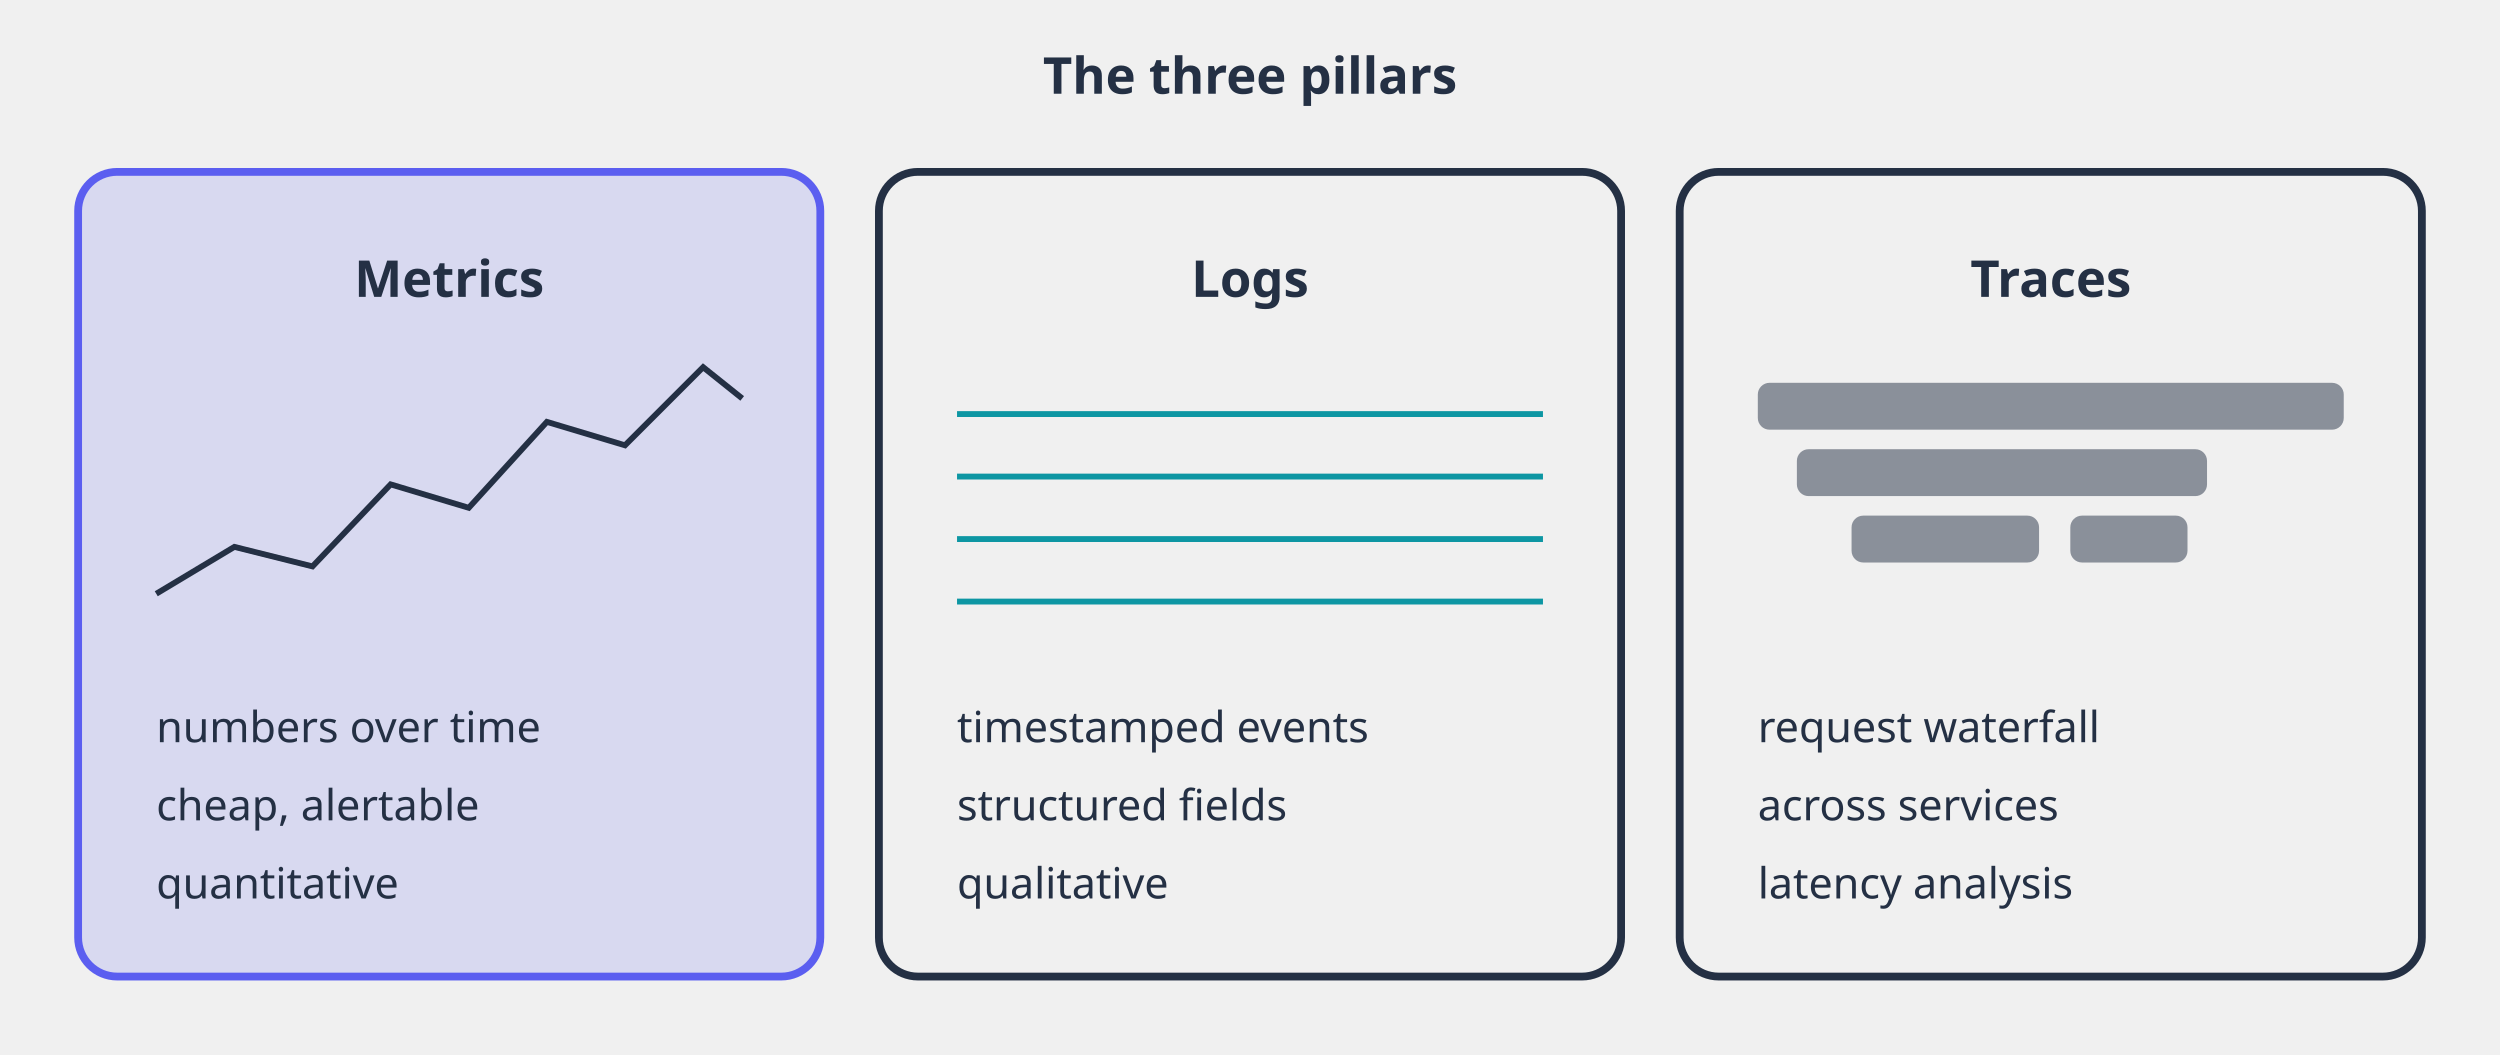
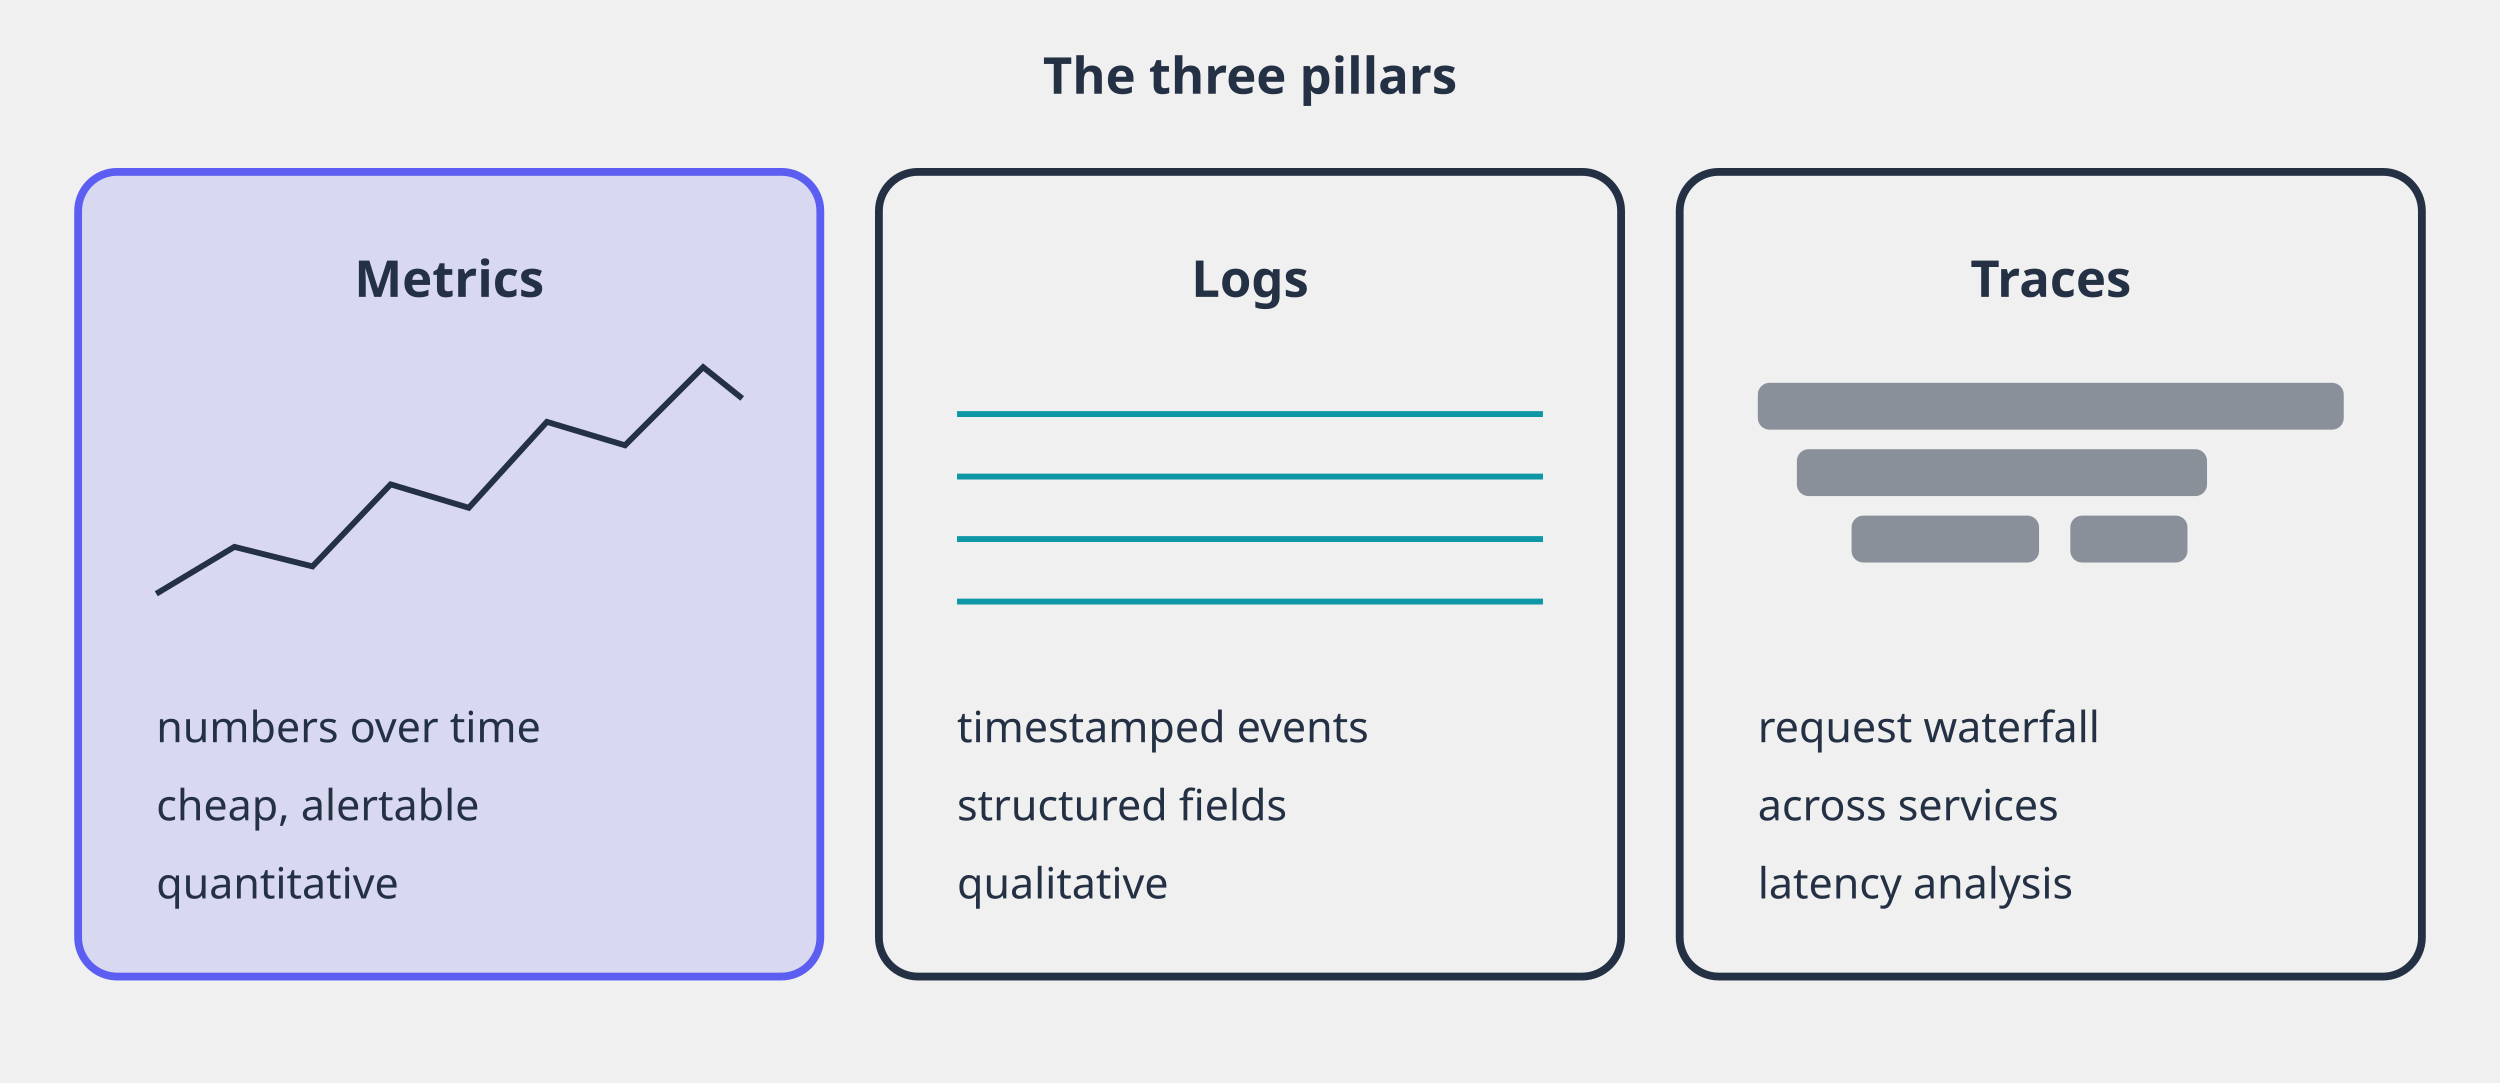
- <svg xmlns="http://www.w3.org/2000/svg" viewBox="0 0 640 270" role="img" aria-label="Metrics, logs, and traces — the three pillars of observability" style="max-width:100%;height:auto;margin:1.5rem auto;display:block;font:13px/1.3 ui-sans-serif,system-ui,sans-serif;">
+ <svg xmlns="http://www.w3.org/2000/svg" viewBox="0 0 640 277" role="img" aria-label="Metrics, logs, and traces — the three pillars of observability" style="font:13px/1.3 ui-sans-serif,system-ui,sans-serif;">
  <style>
    svg{color:#243044;}
    .flow{stroke:#0d96a3;}
    .flowfill{fill:#0d96a3;}
    .hl{fill:#5b5ef0;fill-opacity:.16;stroke:#5b5ef0;}
    .hl-solid{fill:#5b5ef0;stroke:#5b5ef0;}
    .on-hl{fill:#ffffff;}
    .step{fill:#64748b;stroke:#64748b;}
  </style>
  <text x="320" y="24" text-anchor="middle" fill="currentColor" font-weight="600">The three pillars</text>
  <g transform="translate(20,44)">
    <rect class="hl" width="190" height="206" rx="10" fill="currentColor" fill-opacity="0.1" stroke="currentColor" stroke-width="2" />
    <text x="95" y="32" text-anchor="middle" fill="currentColor" font-weight="700">Metrics</text>
    <polyline points="20,108 40,96 60,101 80,80 100,86 120,64 140,70 160,50 170,58" stroke="currentColor" stroke-width="1.5" fill="none" />
    <g fill="currentColor" font-size="11">
      <text x="20" y="146">numbers over time</text>
      <text x="20" y="166">cheap, alertable</text>
      <text x="20" y="186">quantitative</text>
    </g>
  </g>
  <g transform="translate(225,44)">
    <rect width="190" height="206" rx="10" fill="none" stroke="currentColor" stroke-width="2" />
    <text x="95" y="32" text-anchor="middle" fill="currentColor" font-weight="700">Logs</text>
    <g class="flow" stroke="currentColor" stroke-width="1.5" fill="none">
      <line x1="20" y1="62" x2="170" y2="62" />
      <line x1="20" y1="78" x2="170" y2="78" />
      <line x1="20" y1="94" x2="170" y2="94" />
      <line x1="20" y1="110" x2="170" y2="110" />
    </g>
    <g fill="currentColor" font-size="11">
      <text x="20" y="146">timestamped events</text>
      <text x="20" y="166">structured fields</text>
      <text x="20" y="186">qualitative</text>
    </g>
  </g>
  <g transform="translate(430,44)">
    <rect width="190" height="206" rx="10" fill="none" stroke="currentColor" stroke-width="2" />
    <text x="95" y="32" text-anchor="middle" fill="currentColor" font-weight="700">Traces</text>
    <g fill="currentColor" opacity="0.5">
      <rect x="20" y="54" width="150" height="12" rx="3" />
      <rect x="30" y="71" width="105" height="12" rx="3" />
      <rect x="44" y="88" width="48" height="12" rx="3" />
      <rect x="100" y="88" width="30" height="12" rx="3" />
    </g>
    <g fill="currentColor" font-size="11">
      <text x="20" y="146">request waterfall</text>
      <text x="20" y="166">across services</text>
      <text x="20" y="186">latency analysis</text>
    </g>
  </g>
</svg>
